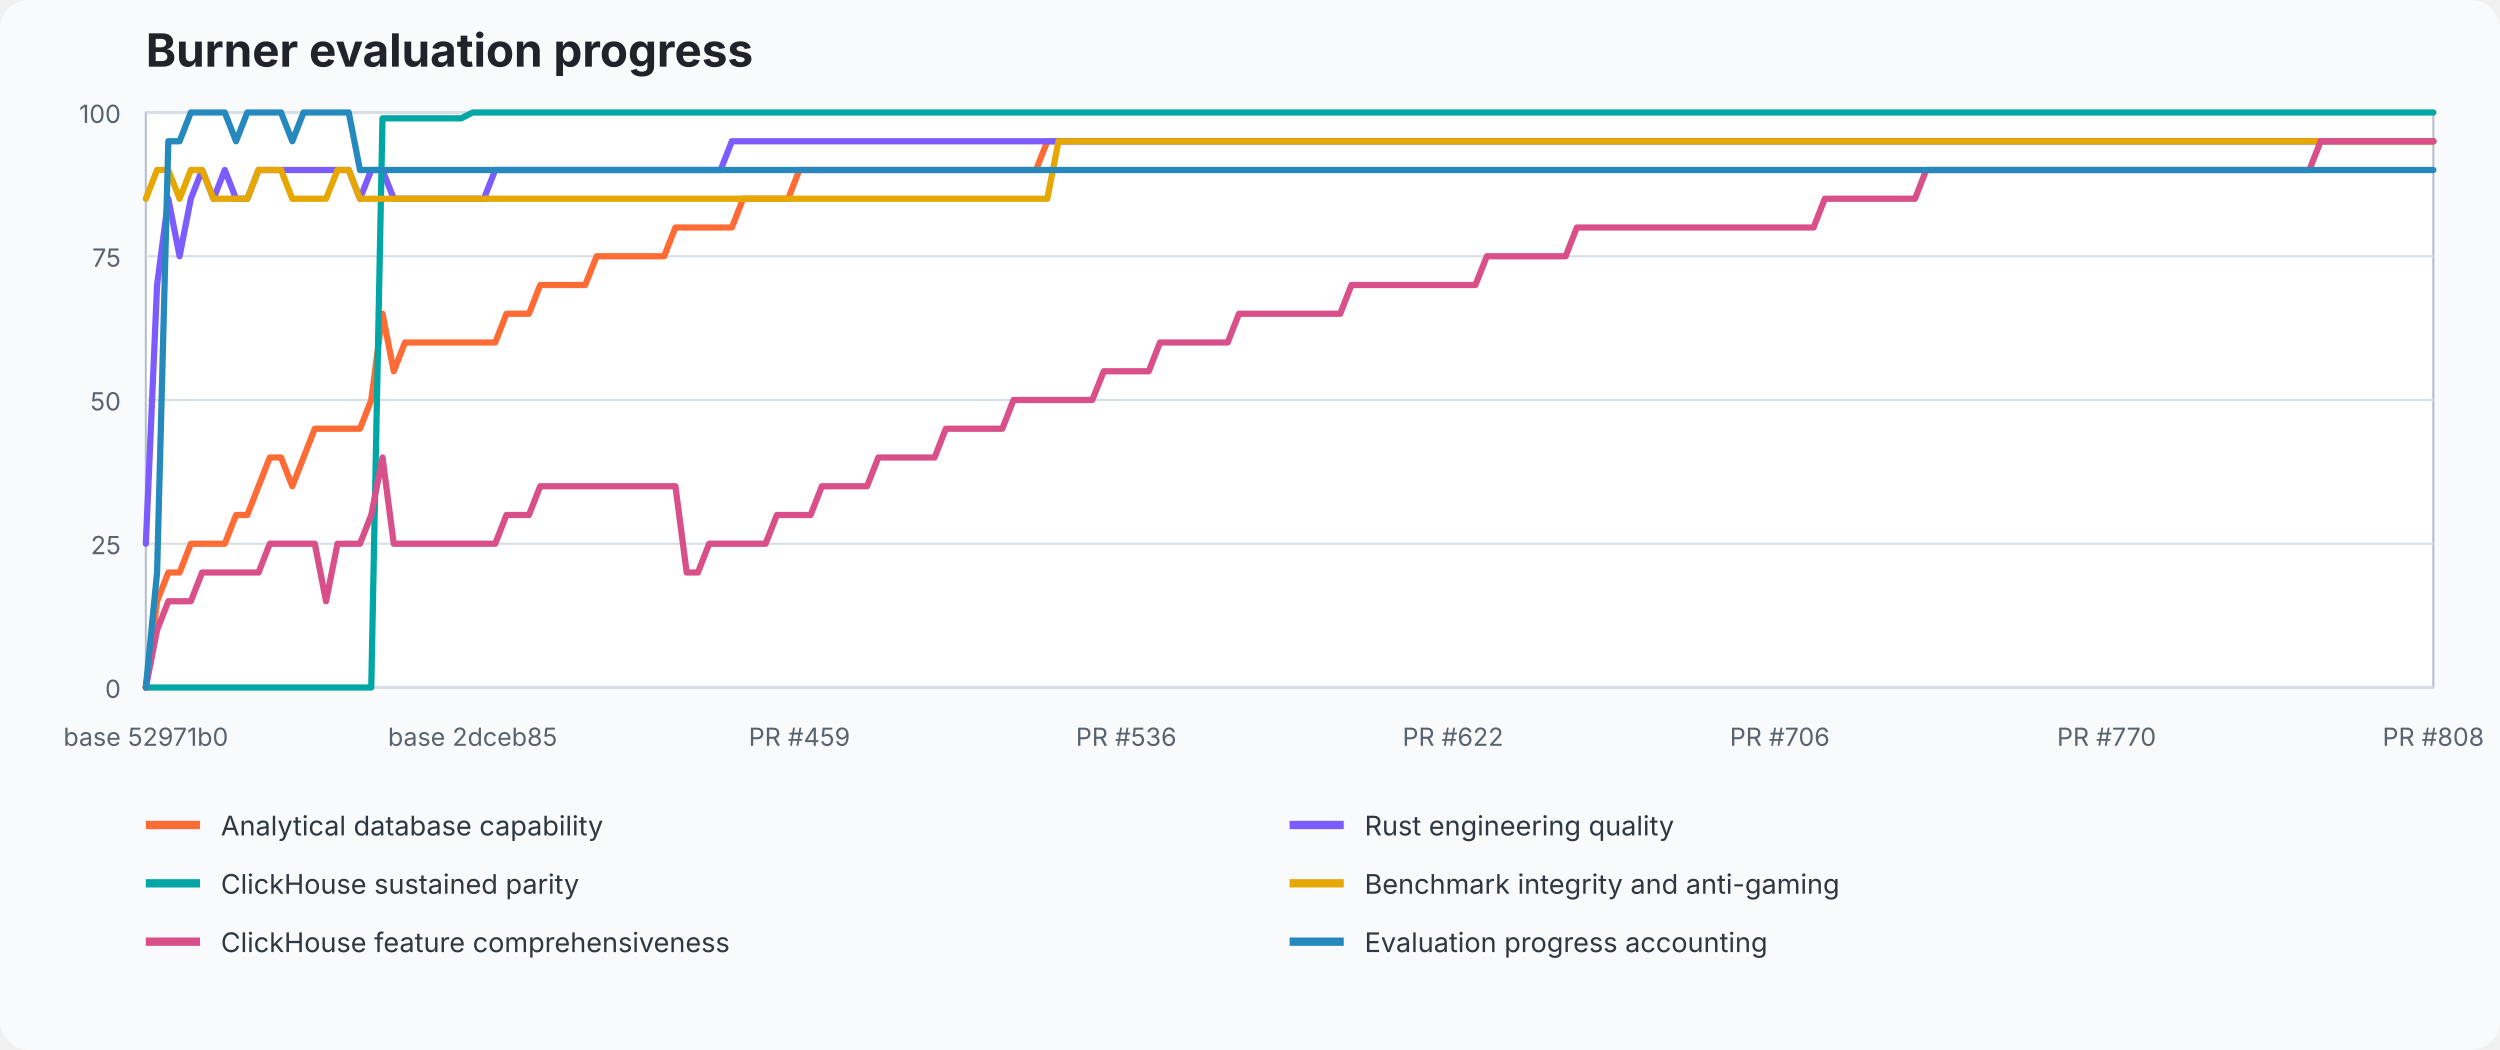
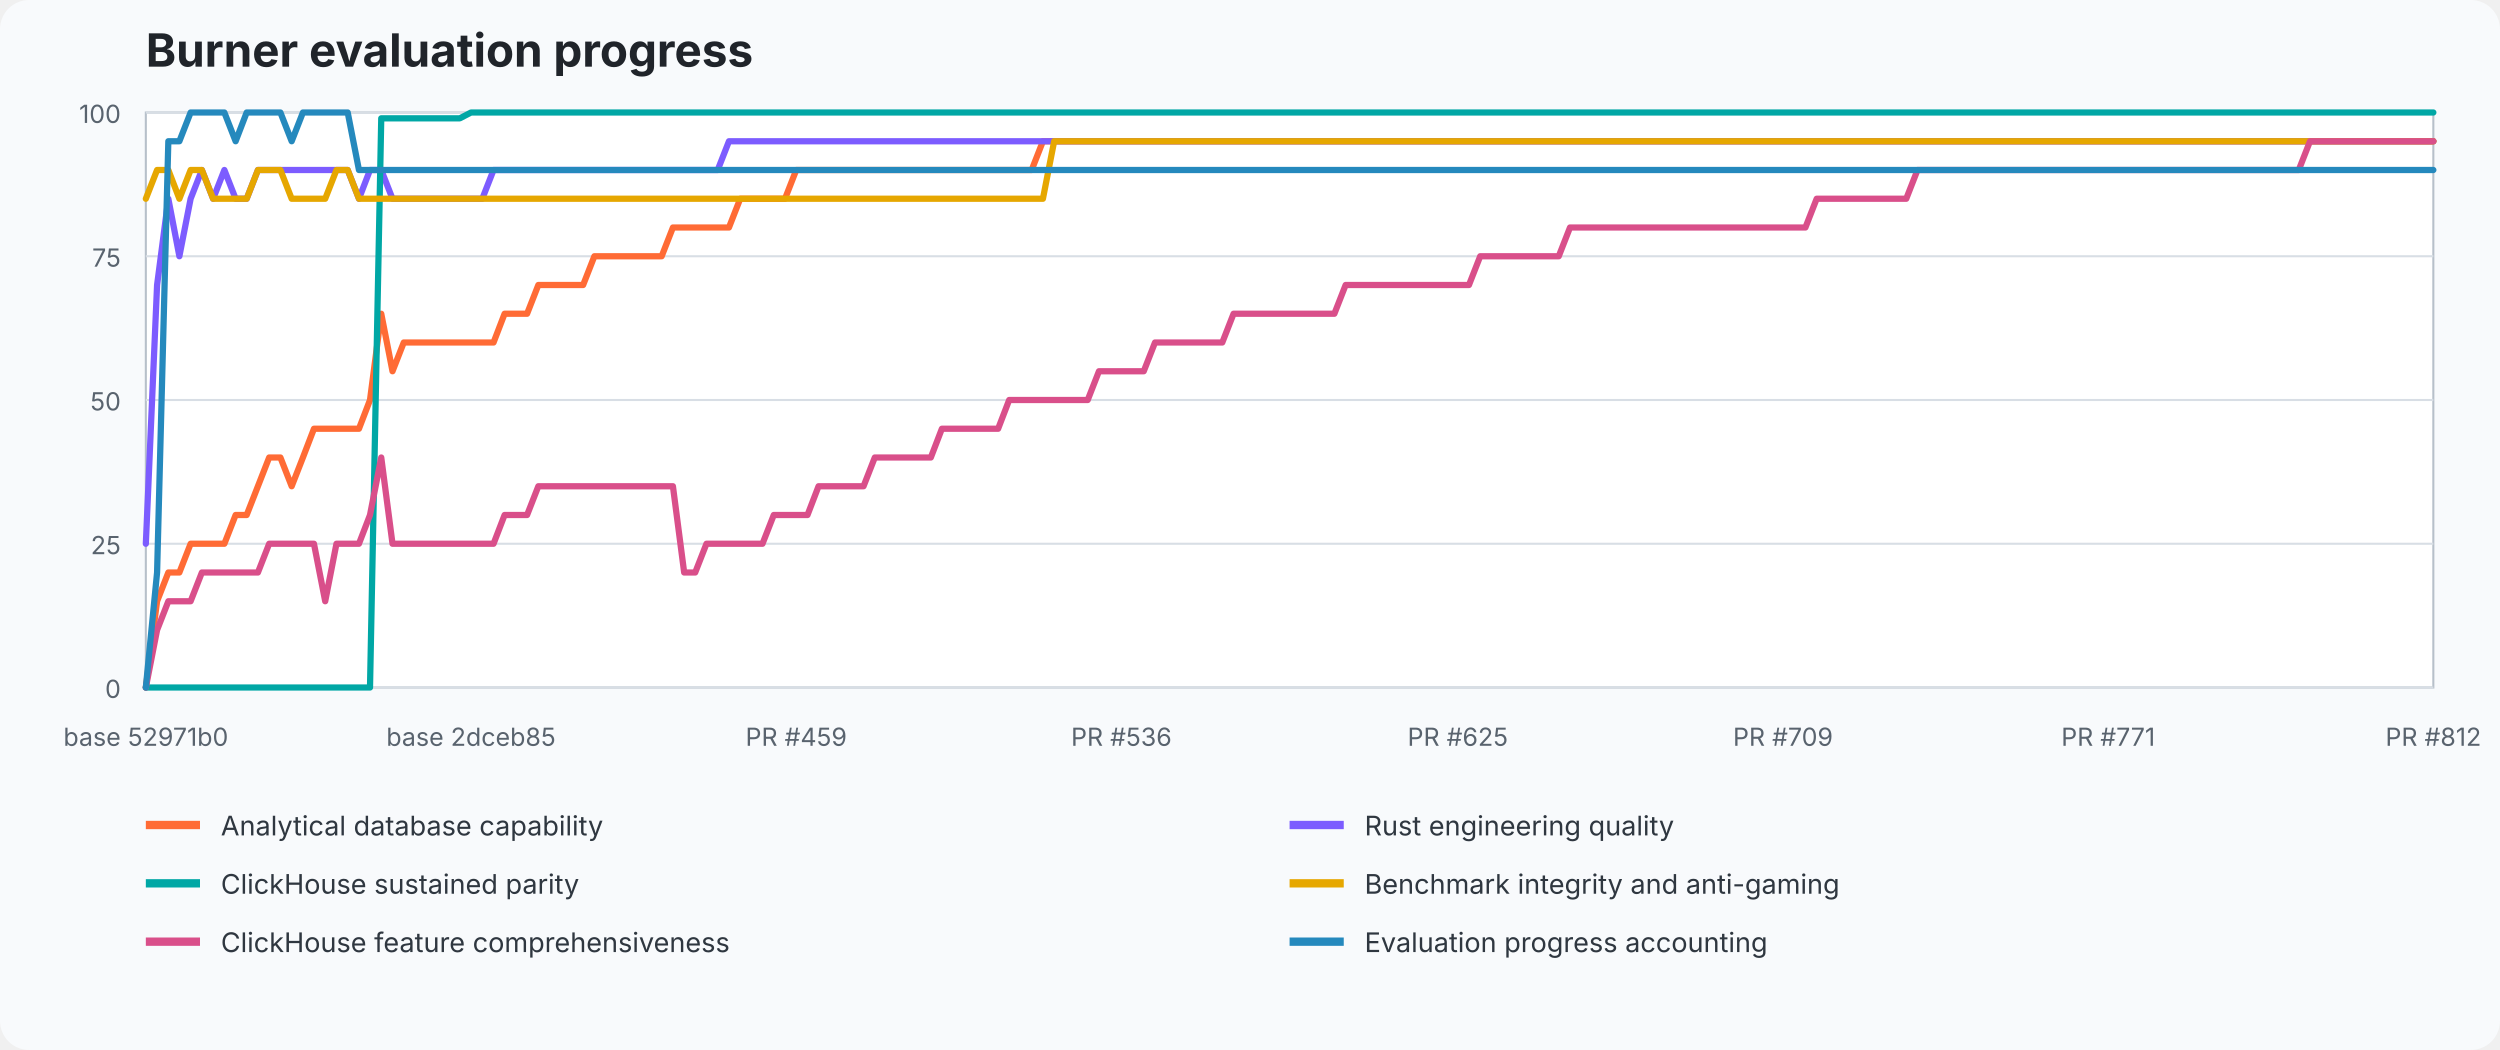
<svg xmlns="http://www.w3.org/2000/svg" width="1200" height="504" viewBox="0 0 1200 504" role="img" aria-labelledby="title desc">
  <style>text{font-family:ui-sans-serif,system-ui,-apple-system,BlinkMacSystemFont,"Segoe UI",sans-serif}.title{font-size:22px;font-weight:700;fill:#20242a}.axis{font-size:12px;fill:#59636e}.legend{font-size:13px;fill:#2f3740}.grid{stroke:#d8dee5;stroke-width:1}.plot{fill:#fff;stroke:#b7c0ca}</style>
  <rect width="100%" height="100%" fill="#f8fafc" rx="14" />
  <text x="70" y="32" class="title">Burner evaluation progress</text>
  <rect x="70" y="54" width="1098" height="276" class="plot" />
  <line x1="70" y1="330" x2="1168" y2="330" class="grid" />
  <text x="58" y="335" text-anchor="end" class="axis">0</text>
  <line x1="70" y1="261" x2="1168" y2="261" class="grid" />
  <text x="58" y="266" text-anchor="end" class="axis">25</text>
  <line x1="70" y1="192" x2="1168" y2="192" class="grid" />
  <text x="58" y="197" text-anchor="end" class="axis">50</text>
  <line x1="70" y1="123" x2="1168" y2="123" class="grid" />
  <text x="58" y="128" text-anchor="end" class="axis">75</text>
  <line x1="70" y1="54" x2="1168" y2="54" class="grid" />
  <text x="58" y="59" text-anchor="end" class="axis">100</text>
-   <polyline points="70.0,330.0 75.4,288.6 80.8,274.8 86.2,274.8 91.6,261.0 97.0,261.0 102.5,261.0 107.9,261.0 113.3,247.2 118.7,247.2 124.1,233.4 129.5,219.6 134.9,219.6 140.3,233.4 145.7,219.6 151.1,205.8 156.5,205.8 162.0,205.8 167.4,205.8 172.8,205.8 178.2,192.0 183.6,150.6 189.0,178.2 194.4,164.4 199.8,164.4 205.2,164.4 210.6,164.4 216.0,164.4 221.4,164.4 226.9,164.4 232.3,164.4 237.7,164.4 243.1,150.6 248.5,150.6 253.9,150.6 259.3,136.8 264.7,136.8 270.1,136.8 275.5,136.8 280.9,136.8 286.4,123.0 291.8,123.0 297.2,123.0 302.6,123.0 308.0,123.0 313.4,123.0 318.8,123.0 324.2,109.2 329.6,109.2 335.0,109.2 340.4,109.2 345.9,109.2 351.3,109.2 356.7,95.4 362.1,95.4 367.5,95.4 372.9,95.4 378.3,95.4 383.7,81.6 389.1,81.6 394.5,81.6 399.9,81.6 405.3,81.6 410.8,81.6 416.2,81.6 421.6,81.6 427.0,81.6 432.4,81.6 437.8,81.6 443.2,81.6 448.6,81.6 454.0,81.6 459.4,81.6 464.8,81.6 470.3,81.6 475.7,81.6 481.1,81.6 486.5,81.6 491.9,81.6 497.3,81.6 502.7,67.8 508.1,67.8 513.5,67.8 518.9,67.8 524.3,67.8 529.8,67.8 535.2,67.8 540.6,67.8 546.0,67.8 551.4,67.8 556.8,67.8 562.2,67.8 567.6,67.8 573.0,67.8 578.4,67.8 583.8,67.8 589.3,67.8 594.7,67.8 600.1,67.8 605.5,67.8 610.9,67.8 616.3,67.8 621.7,67.8 627.1,67.8 632.5,67.8 637.9,67.8 643.3,67.8 648.7,67.8 654.2,67.8 659.6,67.8 665.0,67.8 670.4,67.8 675.8,67.8 681.2,67.8 686.6,67.8 692.0,67.8 697.4,67.8 702.8,67.8 708.2,67.8 713.7,67.8 719.1,67.8 724.5,67.8 729.9,67.8 735.3,67.8 740.7,67.8 746.1,67.8 751.5,67.8 756.9,67.8 762.3,67.8 767.7,67.8 773.2,67.8 778.6,67.8 784.0,67.8 789.4,67.8 794.8,67.8 800.2,67.8 805.6,67.8 811.0,67.8 816.4,67.8 821.8,67.8 827.2,67.8 832.7,67.8 838.1,67.8 843.5,67.8 848.9,67.8 854.3,67.8 859.7,67.8 865.1,67.8 870.5,67.8 875.9,67.8 881.3,67.8 886.7,67.8 892.1,67.8 897.6,67.8 903.0,67.8 908.4,67.8 913.8,67.8 919.2,67.8 924.6,67.8 930.0,67.8 935.4,67.8 940.8,67.8 946.2,67.8 951.6,67.8 957.1,67.8 962.5,67.8 967.9,67.8 973.3,67.8 978.7,67.8 984.1,67.8 989.5,67.8 994.9,67.8 1000.3,67.8 1005.7,67.8 1011.1,67.8 1016.6,67.8 1022.0,67.8 1027.4,67.8 1032.8,67.8 1038.2,67.8 1043.6,67.8 1049.0,67.8 1054.4,67.8 1059.8,67.8 1065.2,67.8 1070.6,67.8 1076.0,67.8 1081.5,67.8 1086.9,67.8 1092.3,67.8 1097.7,67.8 1103.1,67.8 1108.5,67.8 1113.9,67.8 1119.3,67.8 1124.7,67.8 1130.1,67.8 1135.5,67.8 1141.0,67.8 1146.4,67.8 1151.8,67.8 1157.2,67.8 1162.6,67.8 1168.0,67.8" fill="none" stroke="#ff6b35" stroke-width="3" stroke-linejoin="round" stroke-linecap="round" />
-   <polyline points="70.0,261.0 75.4,136.8 80.8,95.4 86.2,123.0 91.6,95.4 97.0,81.6 102.5,95.4 107.9,81.6 113.3,95.4 118.7,95.4 124.1,81.6 129.5,81.6 134.9,81.6 140.3,81.6 145.7,81.6 151.1,81.6 156.5,81.6 162.0,81.6 167.4,81.6 172.8,95.4 178.2,81.6 183.6,81.6 189.0,95.4 194.4,95.4 199.8,95.4 205.2,95.4 210.6,95.4 216.0,95.4 221.4,95.4 226.9,95.4 232.3,95.4 237.7,81.6 243.1,81.6 248.5,81.6 253.9,81.6 259.3,81.6 264.7,81.6 270.1,81.6 275.5,81.6 280.9,81.6 286.4,81.6 291.8,81.6 297.2,81.6 302.6,81.6 308.0,81.6 313.4,81.6 318.8,81.6 324.2,81.6 329.6,81.6 335.0,81.6 340.4,81.6 345.9,81.6 351.3,67.8 356.7,67.8 362.1,67.8 367.5,67.8 372.9,67.8 378.3,67.8 383.7,67.8 389.1,67.8 394.5,67.8 399.9,67.8 405.3,67.8 410.8,67.8 416.2,67.8 421.6,67.8 427.0,67.8 432.4,67.8 437.8,67.8 443.2,67.8 448.6,67.8 454.0,67.8 459.4,67.8 464.8,67.8 470.3,67.8 475.7,67.8 481.1,67.8 486.5,67.8 491.9,67.8 497.3,67.8 502.7,67.8 508.1,67.8 513.5,67.8 518.9,67.8 524.3,67.8 529.8,67.8 535.2,67.8 540.6,67.8 546.0,67.8 551.4,67.8 556.8,67.8 562.2,67.8 567.6,67.8 573.0,67.8 578.4,67.8 583.8,67.8 589.3,67.8 594.7,67.8 600.1,67.8 605.5,67.8 610.9,67.8 616.3,67.8 621.7,67.8 627.1,67.8 632.5,67.8 637.9,67.8 643.3,67.8 648.7,67.8 654.2,67.8 659.6,67.8 665.0,67.8 670.4,67.8 675.8,67.8 681.2,67.8 686.6,67.8 692.0,67.8 697.4,67.8 702.8,67.8 708.2,67.8 713.7,67.8 719.1,67.8 724.5,67.8 729.9,67.8 735.3,67.8 740.7,67.8 746.1,67.8 751.5,67.8 756.9,67.8 762.3,67.8 767.7,67.8 773.2,67.8 778.6,67.8 784.0,67.8 789.4,67.8 794.8,67.8 800.2,67.8 805.6,67.8 811.0,67.8 816.4,67.8 821.8,67.8 827.2,67.8 832.7,67.8 838.1,67.8 843.5,67.8 848.9,67.8 854.3,67.8 859.7,67.8 865.1,67.8 870.5,67.8 875.9,67.8 881.3,67.8 886.7,67.8 892.1,67.8 897.6,67.8 903.0,67.8 908.4,67.8 913.8,67.8 919.2,67.8 924.6,67.8 930.0,67.8 935.4,67.8 940.8,67.8 946.2,67.8 951.6,67.8 957.1,67.8 962.5,67.8 967.9,67.8 973.3,67.8 978.7,67.8 984.1,67.8 989.5,67.8 994.9,67.8 1000.3,67.8 1005.7,67.8 1011.1,67.8 1016.6,67.8 1022.0,67.8 1027.4,67.8 1032.8,67.8 1038.2,67.8 1043.6,67.8 1049.0,67.8 1054.4,67.8 1059.8,67.8 1065.2,67.8 1070.6,67.8 1076.0,67.8 1081.5,67.8 1086.9,67.8 1092.3,67.8 1097.7,67.8 1103.1,67.8 1108.5,67.8 1113.9,67.8 1119.3,67.8 1124.7,67.8 1130.1,67.8 1135.5,67.8 1141.0,67.8 1146.4,67.8 1151.8,67.8 1157.2,67.8 1162.6,67.8 1168.0,67.8" fill="none" stroke="#7c5cff" stroke-width="3" stroke-linejoin="round" stroke-linecap="round" />
-   <polyline points="70.0,330.0 75.4,330.0 80.8,330.0 86.2,330.0 91.6,330.0 97.0,330.0 102.5,330.0 107.9,330.0 113.3,330.0 118.7,330.0 124.1,330.0 129.5,330.0 134.9,330.0 140.3,330.0 145.7,330.0 151.1,330.0 156.5,330.0 162.0,330.0 167.4,330.0 172.8,330.0 178.2,330.0 183.6,56.8 189.0,56.8 194.4,56.8 199.8,56.8 205.2,56.8 210.6,56.8 216.0,56.8 221.4,56.8 226.9,54.0 232.3,54.0 237.7,54.0 243.1,54.0 248.5,54.0 253.9,54.0 259.3,54.0 264.7,54.0 270.1,54.0 275.5,54.0 280.9,54.0 286.4,54.0 291.8,54.0 297.2,54.0 302.6,54.0 308.0,54.0 313.4,54.0 318.8,54.0 324.2,54.0 329.6,54.0 335.0,54.0 340.4,54.0 345.9,54.0 351.3,54.0 356.7,54.0 362.1,54.0 367.5,54.0 372.9,54.0 378.3,54.0 383.7,54.0 389.1,54.0 394.5,54.0 399.9,54.0 405.3,54.0 410.8,54.0 416.2,54.0 421.6,54.0 427.0,54.0 432.4,54.0 437.8,54.0 443.2,54.0 448.6,54.0 454.0,54.0 459.4,54.0 464.8,54.0 470.3,54.0 475.7,54.0 481.1,54.0 486.5,54.0 491.9,54.0 497.3,54.0 502.7,54.0 508.1,54.0 513.5,54.0 518.9,54.0 524.3,54.0 529.8,54.0 535.2,54.0 540.6,54.0 546.0,54.0 551.4,54.0 556.8,54.0 562.2,54.0 567.6,54.0 573.0,54.0 578.4,54.0 583.8,54.0 589.3,54.0 594.7,54.0 600.1,54.0 605.5,54.0 610.9,54.0 616.3,54.0 621.7,54.0 627.1,54.0 632.5,54.0 637.9,54.0 643.3,54.0 648.7,54.0 654.2,54.0 659.6,54.0 665.0,54.0 670.4,54.0 675.8,54.0 681.2,54.0 686.6,54.0 692.0,54.0 697.4,54.0 702.8,54.0 708.2,54.0 713.7,54.0 719.1,54.0 724.5,54.0 729.9,54.0 735.3,54.0 740.7,54.0 746.1,54.0 751.5,54.0 756.9,54.0 762.3,54.0 767.7,54.0 773.2,54.0 778.6,54.0 784.0,54.0 789.4,54.0 794.8,54.0 800.2,54.0 805.6,54.0 811.0,54.0 816.4,54.0 821.8,54.0 827.2,54.0 832.7,54.0 838.1,54.0 843.5,54.0 848.9,54.0 854.3,54.0 859.7,54.0 865.1,54.0 870.5,54.0 875.9,54.0 881.3,54.0 886.7,54.0 892.1,54.0 897.6,54.0 903.0,54.0 908.4,54.0 913.8,54.0 919.2,54.0 924.6,54.0 930.0,54.0 935.4,54.0 940.8,54.0 946.2,54.0 951.6,54.0 957.1,54.0 962.5,54.0 967.9,54.0 973.3,54.0 978.7,54.0 984.1,54.0 989.5,54.0 994.9,54.0 1000.3,54.0 1005.7,54.0 1011.1,54.0 1016.6,54.0 1022.0,54.0 1027.4,54.0 1032.8,54.0 1038.2,54.0 1043.6,54.0 1049.0,54.0 1054.4,54.0 1059.8,54.0 1065.2,54.0 1070.6,54.0 1076.0,54.0 1081.5,54.0 1086.9,54.0 1092.3,54.0 1097.7,54.0 1103.1,54.0 1108.5,54.0 1113.9,54.0 1119.3,54.0 1124.7,54.0 1130.1,54.0 1135.5,54.0 1141.0,54.0 1146.4,54.0 1151.8,54.0 1157.2,54.0 1162.6,54.0 1168.0,54.0" fill="none" stroke="#00a7a5" stroke-width="3" stroke-linejoin="round" stroke-linecap="round" />
-   <polyline points="70.0,95.4 75.4,81.6 80.8,81.6 86.2,95.4 91.6,81.6 97.0,81.6 102.5,95.4 107.9,95.4 113.3,95.4 118.7,95.4 124.1,81.6 129.5,81.6 134.9,81.6 140.3,95.4 145.7,95.4 151.1,95.4 156.5,95.4 162.0,81.6 167.4,81.6 172.8,95.4 178.2,95.4 183.6,95.4 189.0,95.4 194.4,95.4 199.8,95.4 205.2,95.4 210.6,95.4 216.0,95.4 221.4,95.4 226.9,95.4 232.3,95.4 237.7,95.4 243.1,95.4 248.5,95.4 253.9,95.4 259.3,95.4 264.7,95.4 270.1,95.4 275.5,95.4 280.9,95.4 286.4,95.4 291.8,95.4 297.2,95.4 302.6,95.4 308.0,95.4 313.4,95.4 318.8,95.4 324.2,95.4 329.6,95.4 335.0,95.4 340.4,95.4 345.9,95.4 351.3,95.4 356.7,95.4 362.1,95.4 367.5,95.4 372.9,95.4 378.3,95.4 383.7,95.4 389.1,95.4 394.5,95.4 399.9,95.4 405.3,95.4 410.8,95.4 416.2,95.4 421.6,95.4 427.0,95.4 432.4,95.4 437.8,95.4 443.2,95.4 448.6,95.4 454.0,95.4 459.4,95.4 464.8,95.4 470.3,95.4 475.7,95.4 481.1,95.4 486.5,95.4 491.9,95.4 497.3,95.4 502.7,95.4 508.1,67.8 513.5,67.8 518.9,67.8 524.3,67.8 529.8,67.8 535.2,67.8 540.6,67.8 546.0,67.8 551.4,67.8 556.8,67.8 562.2,67.8 567.6,67.8 573.0,67.8 578.4,67.8 583.8,67.8 589.3,67.8 594.7,67.8 600.1,67.8 605.5,67.8 610.9,67.8 616.3,67.8 621.7,67.8 627.1,67.8 632.5,67.8 637.9,67.8 643.3,67.8 648.7,67.8 654.2,67.8 659.6,67.8 665.0,67.8 670.4,67.8 675.8,67.8 681.2,67.8 686.6,67.8 692.0,67.8 697.4,67.8 702.8,67.8 708.2,67.8 713.7,67.8 719.1,67.8 724.5,67.8 729.9,67.8 735.3,67.8 740.7,67.8 746.1,67.8 751.5,67.8 756.9,67.8 762.3,67.8 767.7,67.8 773.2,67.8 778.6,67.8 784.0,67.8 789.4,67.8 794.8,67.8 800.2,67.8 805.6,67.8 811.0,67.8 816.4,67.8 821.8,67.8 827.2,67.8 832.7,67.8 838.1,67.8 843.5,67.8 848.9,67.8 854.3,67.8 859.7,67.8 865.1,67.8 870.5,67.8 875.9,67.8 881.3,67.8 886.7,67.8 892.1,67.8 897.6,67.8 903.0,67.8 908.4,67.8 913.8,67.8 919.2,67.8 924.6,67.8 930.0,67.8 935.4,67.8 940.8,67.8 946.2,67.8 951.6,67.8 957.1,67.8 962.5,67.8 967.9,67.8 973.3,67.8 978.7,67.8 984.1,67.8 989.5,67.8 994.9,67.8 1000.3,67.8 1005.7,67.8 1011.1,67.8 1016.6,67.8 1022.0,67.8 1027.4,67.8 1032.8,67.8 1038.2,67.8 1043.6,67.8 1049.0,67.8 1054.4,67.8 1059.8,67.8 1065.2,67.8 1070.6,67.8 1076.0,67.8 1081.5,67.8 1086.9,67.8 1092.3,67.8 1097.7,67.8 1103.1,67.8 1108.5,67.8 1113.9,67.8 1119.3,67.8 1124.7,67.8 1130.1,67.8 1135.5,67.8 1141.0,67.8 1146.4,67.8 1151.8,67.8 1157.2,67.8 1162.6,67.8 1168.0,67.8" fill="none" stroke="#e6a700" stroke-width="3" stroke-linejoin="round" stroke-linecap="round" />
-   <polyline points="70.0,330.0 75.4,302.4 80.8,288.6 86.2,288.6 91.6,288.6 97.0,274.8 102.5,274.8 107.9,274.8 113.3,274.8 118.7,274.8 124.1,274.8 129.5,261.0 134.9,261.0 140.3,261.0 145.7,261.0 151.1,261.0 156.5,288.6 162.0,261.0 167.4,261.0 172.8,261.0 178.2,247.2 183.6,219.6 189.0,261.0 194.4,261.0 199.8,261.0 205.2,261.0 210.6,261.0 216.0,261.0 221.4,261.0 226.9,261.0 232.3,261.0 237.7,261.0 243.1,247.2 248.5,247.2 253.9,247.2 259.3,233.4 264.7,233.4 270.1,233.4 275.5,233.4 280.9,233.4 286.4,233.4 291.8,233.4 297.2,233.4 302.6,233.4 308.0,233.4 313.4,233.4 318.8,233.4 324.2,233.4 329.6,274.8 335.0,274.8 340.4,261.0 345.9,261.0 351.3,261.0 356.7,261.0 362.1,261.0 367.5,261.0 372.9,247.2 378.3,247.2 383.7,247.2 389.1,247.2 394.5,233.4 399.9,233.4 405.3,233.4 410.8,233.4 416.2,233.4 421.6,219.6 427.0,219.6 432.4,219.6 437.8,219.6 443.2,219.6 448.6,219.6 454.0,205.8 459.4,205.8 464.8,205.8 470.3,205.8 475.7,205.8 481.1,205.8 486.5,192.0 491.9,192.0 497.3,192.0 502.7,192.0 508.1,192.0 513.5,192.0 518.9,192.0 524.3,192.0 529.8,178.2 535.2,178.2 540.6,178.2 546.0,178.2 551.4,178.2 556.8,164.4 562.2,164.4 567.6,164.4 573.0,164.4 578.4,164.4 583.8,164.4 589.3,164.4 594.7,150.6 600.1,150.6 605.5,150.6 610.9,150.6 616.3,150.6 621.7,150.6 627.1,150.6 632.5,150.6 637.9,150.6 643.3,150.6 648.7,136.8 654.2,136.8 659.6,136.8 665.0,136.8 670.4,136.8 675.8,136.8 681.2,136.8 686.6,136.8 692.0,136.8 697.4,136.8 702.8,136.8 708.2,136.8 713.7,123.0 719.1,123.0 724.5,123.0 729.9,123.0 735.3,123.0 740.7,123.0 746.1,123.0 751.5,123.0 756.9,109.2 762.3,109.2 767.7,109.2 773.2,109.2 778.6,109.2 784.0,109.2 789.4,109.2 794.8,109.2 800.2,109.2 805.6,109.2 811.0,109.2 816.4,109.2 821.8,109.2 827.2,109.2 832.7,109.2 838.1,109.2 843.5,109.2 848.9,109.2 854.3,109.2 859.7,109.2 865.1,109.2 870.5,109.2 875.9,95.4 881.3,95.4 886.7,95.4 892.1,95.4 897.6,95.4 903.0,95.4 908.4,95.4 913.8,95.4 919.2,95.4 924.6,81.6 930.0,81.6 935.4,81.6 940.8,81.6 946.2,81.6 951.6,81.6 957.1,81.6 962.5,81.6 967.9,81.6 973.3,81.6 978.7,81.6 984.1,81.6 989.5,81.6 994.9,81.6 1000.3,81.6 1005.7,81.6 1011.1,81.6 1016.6,81.6 1022.0,81.6 1027.4,81.6 1032.8,81.6 1038.2,81.6 1043.6,81.6 1049.0,81.6 1054.4,81.6 1059.8,81.6 1065.2,81.6 1070.6,81.6 1076.0,81.6 1081.5,81.6 1086.9,81.6 1092.3,81.6 1097.7,81.6 1103.1,81.6 1108.5,81.6 1113.9,67.8 1119.3,67.8 1124.7,67.8 1130.1,67.8 1135.5,67.8 1141.0,67.8 1146.4,67.8 1151.8,67.8 1157.2,67.8 1162.6,67.8 1168.0,67.8" fill="none" stroke="#d94f8a" stroke-width="3" stroke-linejoin="round" stroke-linecap="round" />
-   <polyline points="70.0,330.0 75.4,274.8 80.8,67.8 86.2,67.8 91.6,54.0 97.0,54.0 102.5,54.0 107.9,54.0 113.3,67.8 118.7,54.0 124.1,54.0 129.5,54.0 134.9,54.0 140.3,67.8 145.7,54.0 151.1,54.0 156.5,54.0 162.0,54.0 167.4,54.0 172.8,81.6 178.2,81.6 183.6,81.6 189.0,81.6 194.4,81.6 199.8,81.6 205.2,81.6 210.6,81.6 216.0,81.6 221.4,81.6 226.9,81.6 232.3,81.6 237.7,81.6 243.1,81.6 248.5,81.6 253.9,81.6 259.3,81.6 264.7,81.6 270.1,81.6 275.5,81.6 280.9,81.6 286.4,81.6 291.8,81.6 297.2,81.6 302.6,81.6 308.0,81.6 313.4,81.6 318.8,81.6 324.2,81.6 329.6,81.6 335.0,81.6 340.4,81.6 345.9,81.6 351.3,81.6 356.7,81.6 362.1,81.6 367.5,81.6 372.9,81.6 378.3,81.6 383.7,81.6 389.1,81.6 394.5,81.6 399.9,81.6 405.3,81.6 410.8,81.6 416.2,81.6 421.6,81.6 427.0,81.6 432.4,81.6 437.8,81.6 443.2,81.6 448.6,81.6 454.0,81.6 459.4,81.6 464.8,81.6 470.3,81.6 475.7,81.6 481.1,81.6 486.5,81.6 491.9,81.6 497.3,81.6 502.7,81.6 508.1,81.6 513.5,81.6 518.9,81.6 524.3,81.6 529.8,81.6 535.2,81.6 540.6,81.6 546.0,81.6 551.4,81.6 556.8,81.6 562.2,81.6 567.6,81.6 573.0,81.6 578.4,81.6 583.8,81.6 589.3,81.6 594.7,81.6 600.1,81.6 605.5,81.6 610.9,81.6 616.3,81.6 621.7,81.6 627.1,81.6 632.5,81.6 637.9,81.6 643.3,81.6 648.7,81.6 654.2,81.6 659.6,81.6 665.0,81.6 670.4,81.6 675.8,81.6 681.2,81.6 686.6,81.6 692.0,81.6 697.4,81.6 702.8,81.6 708.2,81.6 713.7,81.6 719.1,81.6 724.5,81.6 729.9,81.6 735.3,81.6 740.7,81.6 746.1,81.6 751.5,81.6 756.9,81.6 762.3,81.6 767.7,81.6 773.2,81.6 778.6,81.6 784.0,81.6 789.4,81.6 794.8,81.6 800.2,81.6 805.6,81.6 811.0,81.6 816.4,81.6 821.8,81.6 827.2,81.6 832.7,81.6 838.1,81.6 843.5,81.6 848.9,81.6 854.3,81.6 859.7,81.6 865.1,81.6 870.5,81.6 875.9,81.6 881.3,81.6 886.7,81.6 892.1,81.6 897.6,81.6 903.0,81.6 908.4,81.6 913.8,81.6 919.2,81.6 924.6,81.6 930.0,81.6 935.4,81.6 940.8,81.6 946.2,81.6 951.6,81.6 957.1,81.6 962.5,81.6 967.9,81.6 973.3,81.6 978.7,81.6 984.1,81.6 989.5,81.6 994.9,81.6 1000.3,81.6 1005.7,81.6 1011.1,81.6 1016.6,81.6 1022.0,81.6 1027.4,81.6 1032.8,81.6 1038.2,81.6 1043.6,81.6 1049.0,81.6 1054.4,81.6 1059.8,81.6 1065.2,81.6 1070.6,81.6 1076.0,81.6 1081.5,81.6 1086.9,81.6 1092.3,81.6 1097.7,81.6 1103.1,81.6 1108.5,81.6 1113.9,81.6 1119.3,81.6 1124.7,81.6 1130.1,81.6 1135.5,81.6 1141.0,81.6 1146.4,81.6 1151.8,81.6 1157.2,81.6 1162.6,81.6 1168.0,81.6" fill="none" stroke="#2589bd" stroke-width="3" stroke-linejoin="round" stroke-linecap="round" />
+   <polyline points="70.0,330.0 75.4,288.6 80.8,274.8 86.1,274.8 91.5,261.0 96.9,261.0 102.3,261.0 107.7,261.0 113.1,247.2 118.4,247.2 123.8,233.4 129.2,219.6 134.6,219.6 140.0,233.4 145.4,219.6 150.7,205.8 156.1,205.8 161.5,205.8 166.9,205.8 172.3,205.8 177.6,192.0 183.0,150.6 188.4,178.2 193.8,164.4 199.2,164.4 204.6,164.4 209.9,164.4 215.3,164.4 220.7,164.4 226.1,164.4 231.5,164.4 236.9,164.4 242.2,150.6 247.6,150.6 253.0,150.6 258.4,136.8 263.8,136.8 269.1,136.8 274.5,136.8 279.9,136.8 285.3,123.0 290.7,123.0 296.1,123.0 301.4,123.0 306.8,123.0 312.2,123.0 317.6,123.0 323.0,109.2 328.4,109.2 333.7,109.2 339.1,109.2 344.5,109.2 349.9,109.2 355.3,95.4 360.6,95.4 366.0,95.4 371.4,95.4 376.8,95.4 382.2,81.6 387.6,81.6 392.9,81.6 398.3,81.6 403.7,81.6 409.1,81.6 414.5,81.6 419.9,81.6 425.2,81.6 430.6,81.6 436.0,81.6 441.4,81.6 446.8,81.6 452.1,81.6 457.5,81.6 462.9,81.6 468.3,81.6 473.7,81.6 479.1,81.6 484.4,81.6 489.8,81.6 495.2,81.6 500.6,67.8 506.0,67.8 511.4,67.8 516.7,67.8 522.1,67.8 527.5,67.8 532.9,67.8 538.3,67.8 543.6,67.8 549.0,67.8 554.4,67.8 559.8,67.8 565.2,67.8 570.6,67.8 575.9,67.8 581.3,67.8 586.7,67.8 592.1,67.8 597.5,67.8 602.9,67.8 608.2,67.8 613.6,67.8 619.0,67.8 624.4,67.8 629.8,67.8 635.1,67.8 640.5,67.8 645.9,67.8 651.3,67.8 656.7,67.8 662.1,67.8 667.4,67.8 672.8,67.8 678.2,67.8 683.6,67.8 689.0,67.8 694.4,67.8 699.7,67.8 705.1,67.8 710.5,67.8 715.9,67.8 721.3,67.8 726.6,67.8 732.0,67.8 737.4,67.8 742.8,67.8 748.2,67.8 753.6,67.8 758.9,67.8 764.3,67.8 769.7,67.8 775.1,67.8 780.5,67.8 785.9,67.8 791.2,67.8 796.6,67.8 802.0,67.8 807.4,67.8 812.8,67.8 818.1,67.8 823.5,67.8 828.9,67.8 834.3,67.8 839.7,67.8 845.1,67.8 850.4,67.8 855.8,67.8 861.2,67.8 866.6,67.8 872.0,67.8 877.4,67.8 882.7,67.8 888.1,67.8 893.5,67.8 898.9,67.8 904.3,67.8 909.6,67.8 915.0,67.8 920.4,67.8 925.8,67.8 931.2,67.8 936.6,67.8 941.9,67.8 947.3,67.8 952.7,67.8 958.1,67.8 963.5,67.8 968.9,67.8 974.2,67.8 979.6,67.8 985.0,67.8 990.4,67.8 995.8,67.8 1001.1,67.8 1006.5,67.8 1011.9,67.8 1017.3,67.8 1022.7,67.8 1028.1,67.8 1033.4,67.8 1038.8,67.8 1044.2,67.8 1049.6,67.8 1055.0,67.8 1060.4,67.8 1065.7,67.8 1071.1,67.8 1076.5,67.8 1081.9,67.8 1087.3,67.8 1092.6,67.8 1098.0,67.8 1103.4,67.8 1108.8,67.8 1114.2,67.8 1119.6,67.8 1124.9,67.8 1130.3,67.8 1135.7,67.8 1141.1,67.8 1146.5,67.8 1151.9,67.8 1157.2,67.8 1162.6,67.8 1168.0,67.8" fill="none" stroke="#ff6b35" stroke-width="3" stroke-linejoin="round" stroke-linecap="round" />
+   <polyline points="70.0,261.0 75.4,136.8 80.8,95.4 86.1,123.0 91.5,95.4 96.9,81.6 102.3,95.4 107.7,81.6 113.1,95.4 118.4,95.4 123.8,81.6 129.2,81.6 134.6,81.6 140.0,81.6 145.4,81.6 150.7,81.6 156.1,81.6 161.5,81.6 166.9,81.6 172.3,95.4 177.6,81.6 183.0,81.6 188.4,95.4 193.8,95.4 199.2,95.4 204.6,95.4 209.9,95.4 215.3,95.4 220.7,95.4 226.1,95.4 231.5,95.4 236.9,81.6 242.2,81.6 247.6,81.6 253.0,81.6 258.4,81.6 263.8,81.6 269.1,81.6 274.5,81.6 279.9,81.6 285.3,81.6 290.7,81.6 296.1,81.6 301.4,81.6 306.8,81.6 312.2,81.6 317.6,81.6 323.0,81.6 328.4,81.6 333.7,81.6 339.1,81.6 344.5,81.6 349.9,67.8 355.3,67.8 360.6,67.8 366.0,67.8 371.4,67.8 376.8,67.8 382.2,67.8 387.6,67.8 392.9,67.8 398.3,67.8 403.7,67.8 409.1,67.8 414.5,67.8 419.9,67.8 425.2,67.8 430.6,67.8 436.0,67.8 441.4,67.8 446.8,67.8 452.1,67.8 457.5,67.8 462.9,67.8 468.3,67.8 473.7,67.8 479.1,67.8 484.4,67.8 489.8,67.8 495.2,67.8 500.6,67.8 506.0,67.8 511.4,67.8 516.7,67.8 522.1,67.8 527.5,67.8 532.9,67.8 538.3,67.8 543.6,67.8 549.0,67.8 554.4,67.8 559.8,67.8 565.2,67.8 570.6,67.8 575.9,67.8 581.3,67.8 586.7,67.8 592.1,67.8 597.5,67.8 602.9,67.8 608.2,67.8 613.6,67.8 619.0,67.8 624.4,67.8 629.8,67.8 635.1,67.8 640.5,67.8 645.9,67.8 651.3,67.8 656.7,67.8 662.1,67.8 667.4,67.8 672.8,67.8 678.2,67.8 683.6,67.8 689.0,67.8 694.4,67.8 699.7,67.8 705.1,67.8 710.5,67.8 715.9,67.8 721.3,67.8 726.6,67.8 732.0,67.8 737.4,67.8 742.8,67.8 748.2,67.8 753.6,67.8 758.9,67.8 764.3,67.8 769.7,67.8 775.1,67.8 780.5,67.8 785.9,67.8 791.2,67.8 796.6,67.8 802.0,67.8 807.4,67.8 812.8,67.8 818.1,67.8 823.5,67.8 828.9,67.8 834.3,67.8 839.7,67.8 845.1,67.8 850.4,67.8 855.8,67.8 861.2,67.8 866.6,67.8 872.0,67.8 877.4,67.8 882.7,67.8 888.1,67.8 893.5,67.8 898.9,67.8 904.3,67.8 909.6,67.8 915.0,67.8 920.4,67.8 925.8,67.8 931.2,67.8 936.6,67.8 941.9,67.8 947.3,67.8 952.7,67.8 958.1,67.8 963.5,67.8 968.9,67.8 974.2,67.8 979.6,67.8 985.0,67.8 990.4,67.8 995.8,67.8 1001.1,67.8 1006.5,67.8 1011.9,67.8 1017.3,67.8 1022.7,67.8 1028.1,67.8 1033.4,67.8 1038.8,67.8 1044.2,67.8 1049.6,67.8 1055.0,67.8 1060.4,67.8 1065.7,67.8 1071.1,67.8 1076.5,67.8 1081.9,67.8 1087.3,67.8 1092.6,67.8 1098.0,67.8 1103.4,67.8 1108.8,67.8 1114.2,67.8 1119.6,67.8 1124.9,67.8 1130.3,67.8 1135.7,67.8 1141.1,67.8 1146.5,67.8 1151.9,67.8 1157.2,67.8 1162.6,67.8 1168.0,67.8" fill="none" stroke="#7c5cff" stroke-width="3" stroke-linejoin="round" stroke-linecap="round" />
+   <polyline points="70.0,330.0 75.4,330.0 80.8,330.0 86.1,330.0 91.5,330.0 96.9,330.0 102.3,330.0 107.7,330.0 113.1,330.0 118.4,330.0 123.8,330.0 129.2,330.0 134.6,330.0 140.0,330.0 145.4,330.0 150.7,330.0 156.1,330.0 161.5,330.0 166.9,330.0 172.3,330.0 177.6,330.0 183.0,56.8 188.4,56.8 193.8,56.8 199.2,56.8 204.6,56.8 209.9,56.8 215.3,56.8 220.7,56.8 226.1,54.0 231.5,54.0 236.9,54.0 242.2,54.0 247.6,54.0 253.0,54.0 258.4,54.0 263.8,54.0 269.1,54.0 274.5,54.0 279.9,54.0 285.3,54.0 290.7,54.0 296.1,54.0 301.4,54.0 306.8,54.0 312.2,54.0 317.6,54.0 323.0,54.0 328.4,54.0 333.7,54.0 339.1,54.0 344.5,54.0 349.9,54.0 355.3,54.0 360.6,54.0 366.0,54.0 371.4,54.0 376.8,54.0 382.2,54.0 387.6,54.0 392.9,54.0 398.3,54.0 403.7,54.0 409.1,54.0 414.5,54.0 419.9,54.0 425.2,54.0 430.6,54.0 436.0,54.0 441.4,54.0 446.8,54.0 452.1,54.0 457.5,54.0 462.9,54.0 468.3,54.0 473.7,54.0 479.1,54.0 484.4,54.0 489.8,54.0 495.2,54.0 500.6,54.0 506.0,54.0 511.4,54.0 516.7,54.0 522.1,54.0 527.5,54.0 532.9,54.0 538.3,54.0 543.6,54.0 549.0,54.0 554.4,54.0 559.8,54.0 565.2,54.0 570.6,54.0 575.9,54.0 581.3,54.0 586.7,54.0 592.1,54.0 597.5,54.0 602.9,54.0 608.2,54.0 613.6,54.0 619.0,54.0 624.4,54.0 629.8,54.0 635.1,54.0 640.5,54.0 645.9,54.0 651.3,54.0 656.7,54.0 662.1,54.0 667.4,54.0 672.8,54.0 678.2,54.0 683.6,54.0 689.0,54.0 694.4,54.0 699.7,54.0 705.1,54.0 710.5,54.0 715.9,54.0 721.3,54.0 726.6,54.0 732.0,54.0 737.4,54.0 742.8,54.0 748.2,54.0 753.6,54.0 758.9,54.0 764.3,54.0 769.7,54.0 775.1,54.0 780.5,54.0 785.9,54.0 791.2,54.0 796.6,54.0 802.0,54.0 807.4,54.0 812.8,54.0 818.1,54.0 823.5,54.0 828.9,54.0 834.3,54.0 839.7,54.0 845.1,54.0 850.4,54.0 855.8,54.0 861.2,54.0 866.6,54.0 872.0,54.0 877.4,54.0 882.7,54.0 888.1,54.0 893.5,54.0 898.9,54.0 904.3,54.0 909.6,54.0 915.0,54.0 920.4,54.0 925.8,54.0 931.2,54.0 936.6,54.0 941.9,54.0 947.3,54.0 952.7,54.0 958.1,54.0 963.5,54.0 968.9,54.0 974.2,54.0 979.6,54.0 985.0,54.0 990.4,54.0 995.8,54.0 1001.1,54.0 1006.5,54.0 1011.9,54.0 1017.3,54.0 1022.7,54.0 1028.1,54.0 1033.4,54.0 1038.8,54.0 1044.2,54.0 1049.6,54.0 1055.0,54.0 1060.4,54.0 1065.7,54.0 1071.1,54.0 1076.5,54.0 1081.9,54.0 1087.3,54.0 1092.6,54.0 1098.0,54.0 1103.4,54.0 1108.8,54.0 1114.2,54.0 1119.6,54.0 1124.9,54.0 1130.3,54.0 1135.7,54.0 1141.1,54.0 1146.5,54.0 1151.9,54.0 1157.2,54.0 1162.6,54.0 1168.0,54.0" fill="none" stroke="#00a7a5" stroke-width="3" stroke-linejoin="round" stroke-linecap="round" />
+   <polyline points="70.0,95.4 75.4,81.6 80.8,81.6 86.1,95.4 91.5,81.6 96.9,81.6 102.3,95.4 107.7,95.4 113.1,95.4 118.4,95.4 123.8,81.6 129.2,81.6 134.6,81.6 140.0,95.4 145.4,95.4 150.7,95.4 156.1,95.4 161.5,81.6 166.9,81.6 172.3,95.4 177.6,95.4 183.0,95.4 188.4,95.4 193.8,95.4 199.2,95.4 204.6,95.4 209.9,95.4 215.3,95.4 220.7,95.4 226.1,95.4 231.5,95.4 236.9,95.4 242.2,95.4 247.6,95.4 253.0,95.4 258.4,95.4 263.8,95.4 269.1,95.4 274.5,95.4 279.9,95.4 285.3,95.4 290.7,95.4 296.1,95.4 301.4,95.4 306.8,95.4 312.2,95.4 317.6,95.4 323.0,95.4 328.4,95.4 333.7,95.4 339.1,95.4 344.5,95.4 349.9,95.4 355.3,95.4 360.6,95.4 366.0,95.4 371.4,95.4 376.8,95.4 382.2,95.4 387.6,95.4 392.9,95.4 398.3,95.4 403.7,95.4 409.1,95.4 414.5,95.4 419.9,95.4 425.2,95.4 430.6,95.4 436.0,95.4 441.4,95.4 446.8,95.4 452.1,95.4 457.5,95.4 462.9,95.4 468.3,95.4 473.7,95.4 479.1,95.4 484.4,95.4 489.8,95.4 495.2,95.4 500.6,95.4 506.0,67.8 511.4,67.8 516.7,67.8 522.1,67.8 527.5,67.8 532.9,67.8 538.3,67.8 543.6,67.8 549.0,67.8 554.4,67.8 559.8,67.8 565.2,67.8 570.6,67.8 575.9,67.8 581.3,67.8 586.7,67.8 592.1,67.8 597.5,67.8 602.9,67.8 608.2,67.8 613.6,67.8 619.0,67.8 624.4,67.8 629.8,67.8 635.1,67.8 640.5,67.8 645.9,67.8 651.3,67.8 656.7,67.8 662.1,67.8 667.4,67.8 672.8,67.8 678.2,67.8 683.6,67.8 689.0,67.8 694.4,67.8 699.7,67.8 705.1,67.8 710.5,67.8 715.9,67.8 721.3,67.8 726.6,67.8 732.0,67.8 737.4,67.8 742.8,67.8 748.2,67.8 753.6,67.8 758.9,67.8 764.3,67.8 769.7,67.8 775.1,67.8 780.5,67.8 785.9,67.8 791.2,67.8 796.6,67.8 802.0,67.8 807.4,67.8 812.8,67.8 818.1,67.8 823.5,67.8 828.9,67.8 834.3,67.8 839.7,67.8 845.1,67.8 850.4,67.8 855.8,67.8 861.2,67.8 866.6,67.8 872.0,67.8 877.4,67.8 882.7,67.8 888.1,67.8 893.5,67.8 898.9,67.8 904.3,67.8 909.6,67.8 915.0,67.8 920.4,67.8 925.8,67.8 931.2,67.8 936.6,67.8 941.9,67.8 947.3,67.8 952.7,67.8 958.1,67.8 963.5,67.8 968.9,67.8 974.2,67.8 979.6,67.8 985.0,67.8 990.4,67.8 995.8,67.8 1001.1,67.8 1006.5,67.8 1011.9,67.8 1017.3,67.8 1022.7,67.8 1028.1,67.8 1033.4,67.8 1038.8,67.8 1044.2,67.8 1049.6,67.8 1055.0,67.8 1060.4,67.8 1065.7,67.8 1071.1,67.8 1076.5,67.8 1081.9,67.8 1087.3,67.8 1092.6,67.8 1098.0,67.8 1103.4,67.8 1108.8,67.8 1114.2,67.8 1119.6,67.8 1124.9,67.8 1130.3,67.8 1135.7,67.8 1141.1,67.8 1146.5,67.8 1151.9,67.8 1157.2,67.8 1162.6,67.8 1168.0,67.8" fill="none" stroke="#e6a700" stroke-width="3" stroke-linejoin="round" stroke-linecap="round" />
+   <polyline points="70.0,330.0 75.4,302.4 80.8,288.6 86.1,288.6 91.5,288.6 96.9,274.8 102.3,274.8 107.7,274.8 113.1,274.8 118.4,274.8 123.8,274.8 129.2,261.0 134.6,261.0 140.0,261.0 145.4,261.0 150.7,261.0 156.1,288.6 161.5,261.0 166.9,261.0 172.3,261.0 177.6,247.2 183.0,219.6 188.4,261.0 193.8,261.0 199.2,261.0 204.6,261.0 209.9,261.0 215.3,261.0 220.7,261.0 226.1,261.0 231.5,261.0 236.9,261.0 242.2,247.2 247.6,247.2 253.0,247.2 258.4,233.4 263.8,233.4 269.1,233.4 274.5,233.4 279.9,233.4 285.3,233.4 290.7,233.4 296.1,233.4 301.4,233.4 306.8,233.4 312.2,233.4 317.6,233.4 323.0,233.4 328.4,274.8 333.7,274.8 339.1,261.0 344.5,261.0 349.9,261.0 355.3,261.0 360.6,261.0 366.0,261.0 371.4,247.2 376.8,247.2 382.2,247.2 387.6,247.2 392.9,233.4 398.3,233.4 403.7,233.4 409.1,233.4 414.5,233.4 419.9,219.6 425.2,219.6 430.6,219.6 436.0,219.6 441.4,219.6 446.8,219.6 452.1,205.8 457.5,205.8 462.9,205.8 468.3,205.8 473.7,205.8 479.1,205.8 484.4,192.0 489.8,192.0 495.2,192.0 500.6,192.0 506.0,192.0 511.4,192.0 516.7,192.0 522.1,192.0 527.5,178.2 532.9,178.2 538.3,178.2 543.6,178.2 549.0,178.2 554.4,164.4 559.8,164.4 565.2,164.4 570.6,164.4 575.9,164.4 581.3,164.4 586.7,164.4 592.1,150.6 597.5,150.6 602.9,150.6 608.2,150.6 613.6,150.6 619.0,150.6 624.4,150.6 629.8,150.6 635.1,150.6 640.5,150.6 645.9,136.8 651.3,136.8 656.7,136.8 662.1,136.8 667.4,136.8 672.8,136.8 678.2,136.8 683.6,136.8 689.0,136.8 694.4,136.8 699.7,136.8 705.1,136.8 710.5,123.0 715.9,123.0 721.3,123.0 726.6,123.0 732.0,123.0 737.4,123.0 742.8,123.0 748.2,123.0 753.6,109.2 758.9,109.2 764.3,109.2 769.7,109.2 775.1,109.2 780.5,109.2 785.9,109.2 791.2,109.2 796.6,109.2 802.0,109.2 807.4,109.2 812.8,109.2 818.1,109.2 823.5,109.2 828.9,109.2 834.3,109.2 839.7,109.2 845.1,109.2 850.4,109.2 855.8,109.2 861.2,109.2 866.6,109.2 872.0,95.4 877.4,95.4 882.7,95.4 888.1,95.4 893.5,95.4 898.9,95.4 904.3,95.4 909.6,95.4 915.0,95.4 920.4,81.6 925.8,81.6 931.2,81.6 936.6,81.6 941.9,81.6 947.3,81.6 952.7,81.6 958.1,81.6 963.5,81.6 968.9,81.6 974.2,81.6 979.6,81.6 985.0,81.6 990.4,81.6 995.8,81.6 1001.1,81.6 1006.5,81.6 1011.9,81.6 1017.3,81.6 1022.7,81.6 1028.1,81.6 1033.4,81.6 1038.8,81.6 1044.2,81.6 1049.6,81.6 1055.0,81.6 1060.4,81.6 1065.7,81.6 1071.1,81.6 1076.5,81.6 1081.9,81.6 1087.3,81.6 1092.6,81.6 1098.0,81.6 1103.4,81.6 1108.8,67.8 1114.2,67.8 1119.6,67.8 1124.9,67.8 1130.3,67.8 1135.7,67.8 1141.1,67.8 1146.5,67.8 1151.9,67.8 1157.2,67.8 1162.6,67.8 1168.0,67.8" fill="none" stroke="#d94f8a" stroke-width="3" stroke-linejoin="round" stroke-linecap="round" />
+   <polyline points="70.0,330.0 75.4,274.8 80.8,67.8 86.1,67.8 91.5,54.0 96.9,54.0 102.3,54.0 107.7,54.0 113.1,67.8 118.4,54.0 123.8,54.0 129.2,54.0 134.6,54.0 140.0,67.8 145.4,54.0 150.7,54.0 156.1,54.0 161.5,54.0 166.9,54.0 172.3,81.6 177.6,81.6 183.0,81.6 188.4,81.6 193.8,81.6 199.2,81.6 204.6,81.6 209.9,81.6 215.3,81.6 220.7,81.6 226.1,81.6 231.5,81.6 236.9,81.6 242.2,81.6 247.6,81.6 253.0,81.6 258.4,81.6 263.8,81.6 269.1,81.6 274.5,81.6 279.9,81.6 285.3,81.6 290.7,81.6 296.1,81.6 301.4,81.6 306.8,81.6 312.2,81.6 317.6,81.6 323.0,81.6 328.4,81.6 333.7,81.6 339.1,81.6 344.5,81.6 349.9,81.6 355.3,81.6 360.6,81.6 366.0,81.6 371.4,81.6 376.8,81.6 382.2,81.6 387.6,81.6 392.9,81.6 398.3,81.6 403.7,81.6 409.1,81.6 414.5,81.6 419.9,81.6 425.2,81.6 430.6,81.6 436.0,81.6 441.4,81.6 446.8,81.6 452.1,81.6 457.5,81.6 462.9,81.6 468.3,81.6 473.7,81.6 479.1,81.6 484.4,81.6 489.8,81.6 495.2,81.6 500.6,81.6 506.0,81.6 511.4,81.6 516.7,81.6 522.1,81.6 527.5,81.6 532.9,81.6 538.3,81.6 543.6,81.6 549.0,81.6 554.4,81.6 559.8,81.6 565.2,81.6 570.6,81.6 575.9,81.6 581.3,81.6 586.7,81.6 592.1,81.6 597.5,81.6 602.9,81.6 608.2,81.6 613.6,81.6 619.0,81.6 624.4,81.6 629.8,81.6 635.1,81.6 640.5,81.6 645.9,81.6 651.3,81.6 656.7,81.6 662.1,81.6 667.4,81.6 672.8,81.6 678.2,81.6 683.6,81.6 689.0,81.6 694.4,81.6 699.7,81.6 705.1,81.6 710.5,81.6 715.9,81.6 721.3,81.6 726.6,81.6 732.0,81.6 737.4,81.6 742.8,81.6 748.2,81.6 753.6,81.6 758.9,81.6 764.3,81.6 769.7,81.6 775.1,81.6 780.5,81.6 785.9,81.6 791.2,81.6 796.6,81.6 802.0,81.6 807.4,81.6 812.8,81.6 818.1,81.6 823.5,81.6 828.9,81.6 834.3,81.6 839.7,81.6 845.1,81.6 850.4,81.6 855.8,81.6 861.2,81.6 866.6,81.6 872.0,81.6 877.4,81.6 882.7,81.6 888.1,81.6 893.5,81.6 898.9,81.6 904.3,81.6 909.6,81.6 915.0,81.6 920.4,81.6 925.8,81.6 931.2,81.6 936.6,81.6 941.9,81.6 947.3,81.6 952.7,81.6 958.1,81.6 963.5,81.6 968.9,81.6 974.2,81.6 979.6,81.6 985.0,81.6 990.4,81.6 995.8,81.6 1001.1,81.6 1006.5,81.6 1011.9,81.6 1017.3,81.6 1022.7,81.6 1028.1,81.6 1033.4,81.6 1038.8,81.6 1044.2,81.6 1049.6,81.6 1055.0,81.6 1060.4,81.6 1065.7,81.6 1071.1,81.6 1076.5,81.6 1081.9,81.6 1087.3,81.6 1092.6,81.6 1098.0,81.6 1103.4,81.6 1108.8,81.6 1114.2,81.6 1119.6,81.6 1124.9,81.6 1130.3,81.6 1135.7,81.6 1141.1,81.6 1146.5,81.6 1151.9,81.6 1157.2,81.6 1162.6,81.6 1168.0,81.6" fill="none" stroke="#2589bd" stroke-width="3" stroke-linejoin="round" stroke-linecap="round" />
  <text x="70" y="358" text-anchor="middle" class="axis">base 52971b0</text>
-   <text x="226.857" y="358" text-anchor="middle" class="axis">base 2dceb85</text>
-   <text x="383.714" y="358" text-anchor="middle" class="axis">PR #459</text>
-   <text x="540.571" y="358" text-anchor="middle" class="axis">PR #536</text>
-   <text x="697.429" y="358" text-anchor="middle" class="axis">PR #622</text>
-   <text x="854.286" y="358" text-anchor="middle" class="axis">PR #706</text>
-   <text x="1011.143" y="358" text-anchor="middle" class="axis">PR #770</text>
-   <text x="1168" y="358" text-anchor="middle" class="axis">PR #808</text>
+   <text x="226.088" y="358" text-anchor="middle" class="axis">base 2dceb85</text>
+   <text x="382.176" y="358" text-anchor="middle" class="axis">PR #459</text>
+   <text x="538.265" y="358" text-anchor="middle" class="axis">PR #536</text>
+   <text x="699.735" y="358" text-anchor="middle" class="axis">PR #625</text>
+   <text x="855.824" y="358" text-anchor="middle" class="axis">PR #709</text>
+   <text x="1011.912" y="358" text-anchor="middle" class="axis">PR #771</text>
+   <text x="1168" y="358" text-anchor="middle" class="axis">PR #812</text>
  <line x1="70" y1="396" x2="96" y2="396" stroke="#ff6b35" stroke-width="4" />
  <text x="106" y="401" class="legend">Analytical database capability</text>
  <line x1="619" y1="396" x2="645" y2="396" stroke="#7c5cff" stroke-width="4" />
  <text x="655" y="401" class="legend">Rust engineering quality</text>
  <line x1="70" y1="424" x2="96" y2="424" stroke="#00a7a5" stroke-width="4" />
  <text x="106" y="429" class="legend">ClickHouse sustained parity</text>
  <line x1="619" y1="424" x2="645" y2="424" stroke="#e6a700" stroke-width="4" />
  <text x="655" y="429" class="legend">Benchmark integrity and anti-gaming</text>
  <line x1="70" y1="452" x2="96" y2="452" stroke="#d94f8a" stroke-width="4" />
  <text x="106" y="457" class="legend">ClickHouse feature comprehensiveness</text>
  <line x1="619" y1="452" x2="645" y2="452" stroke="#2589bd" stroke-width="4" />
  <text x="655" y="457" class="legend">Evaluation progress accounting</text>
</svg>
